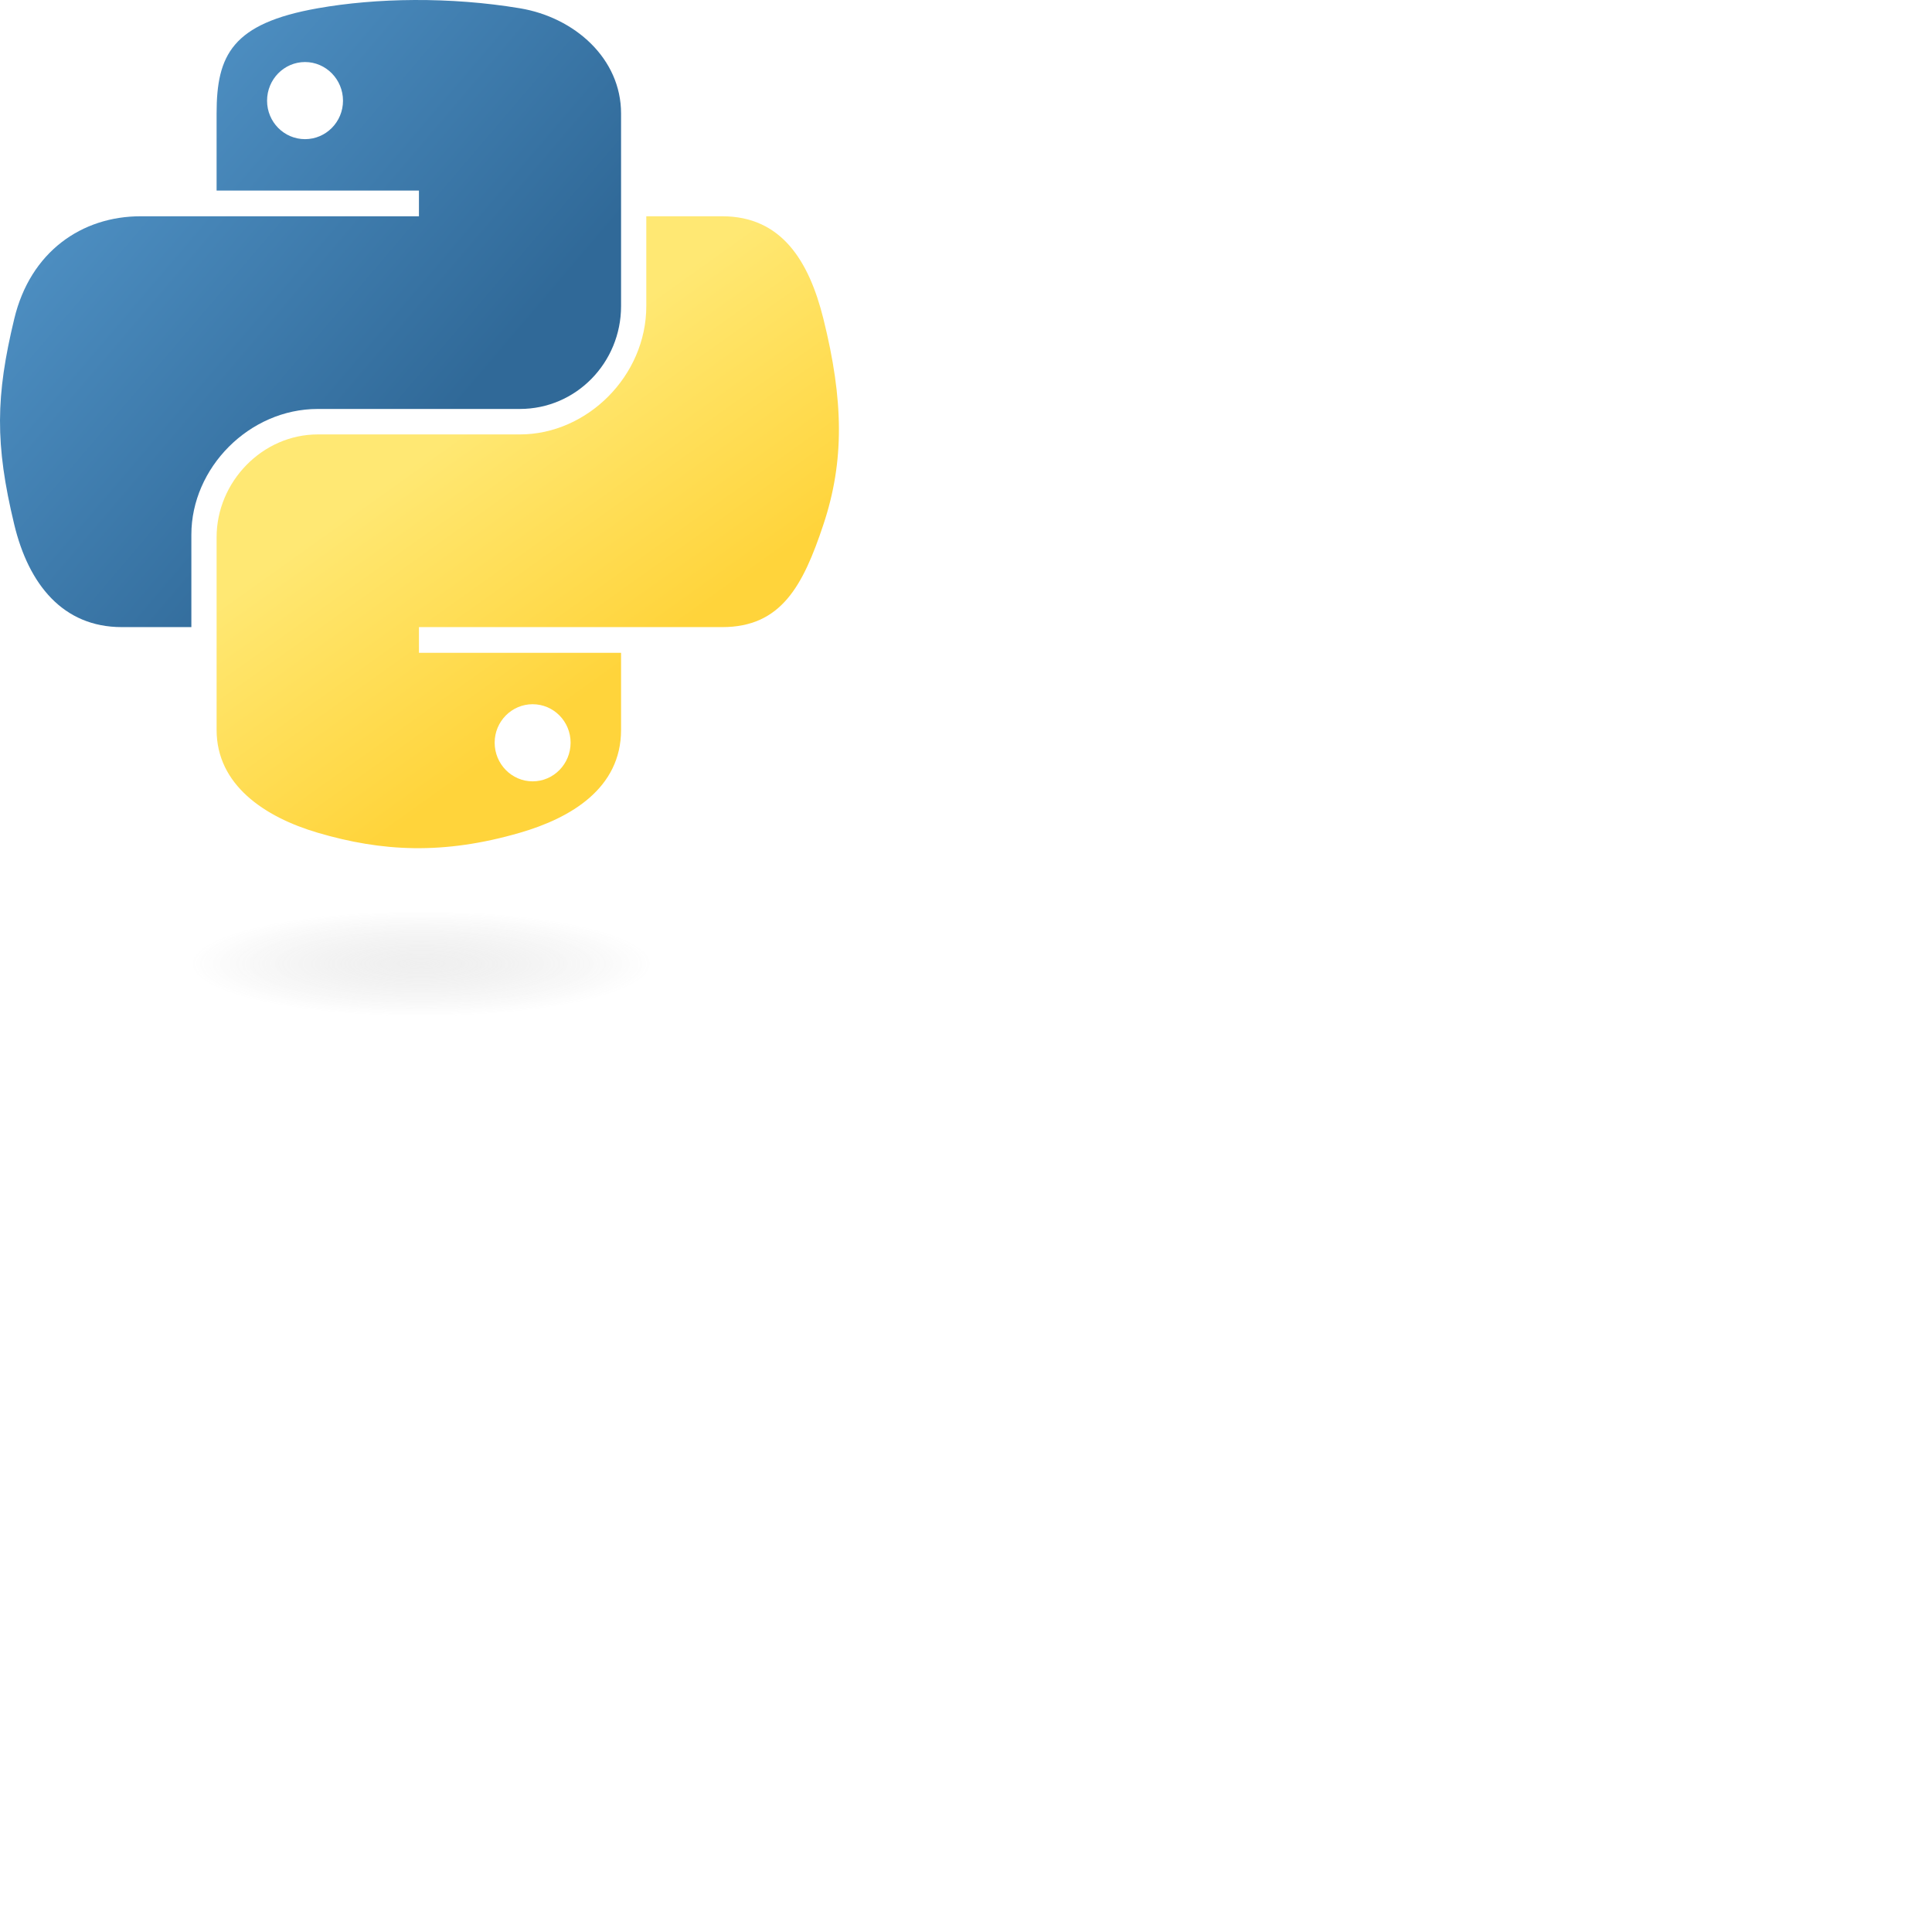
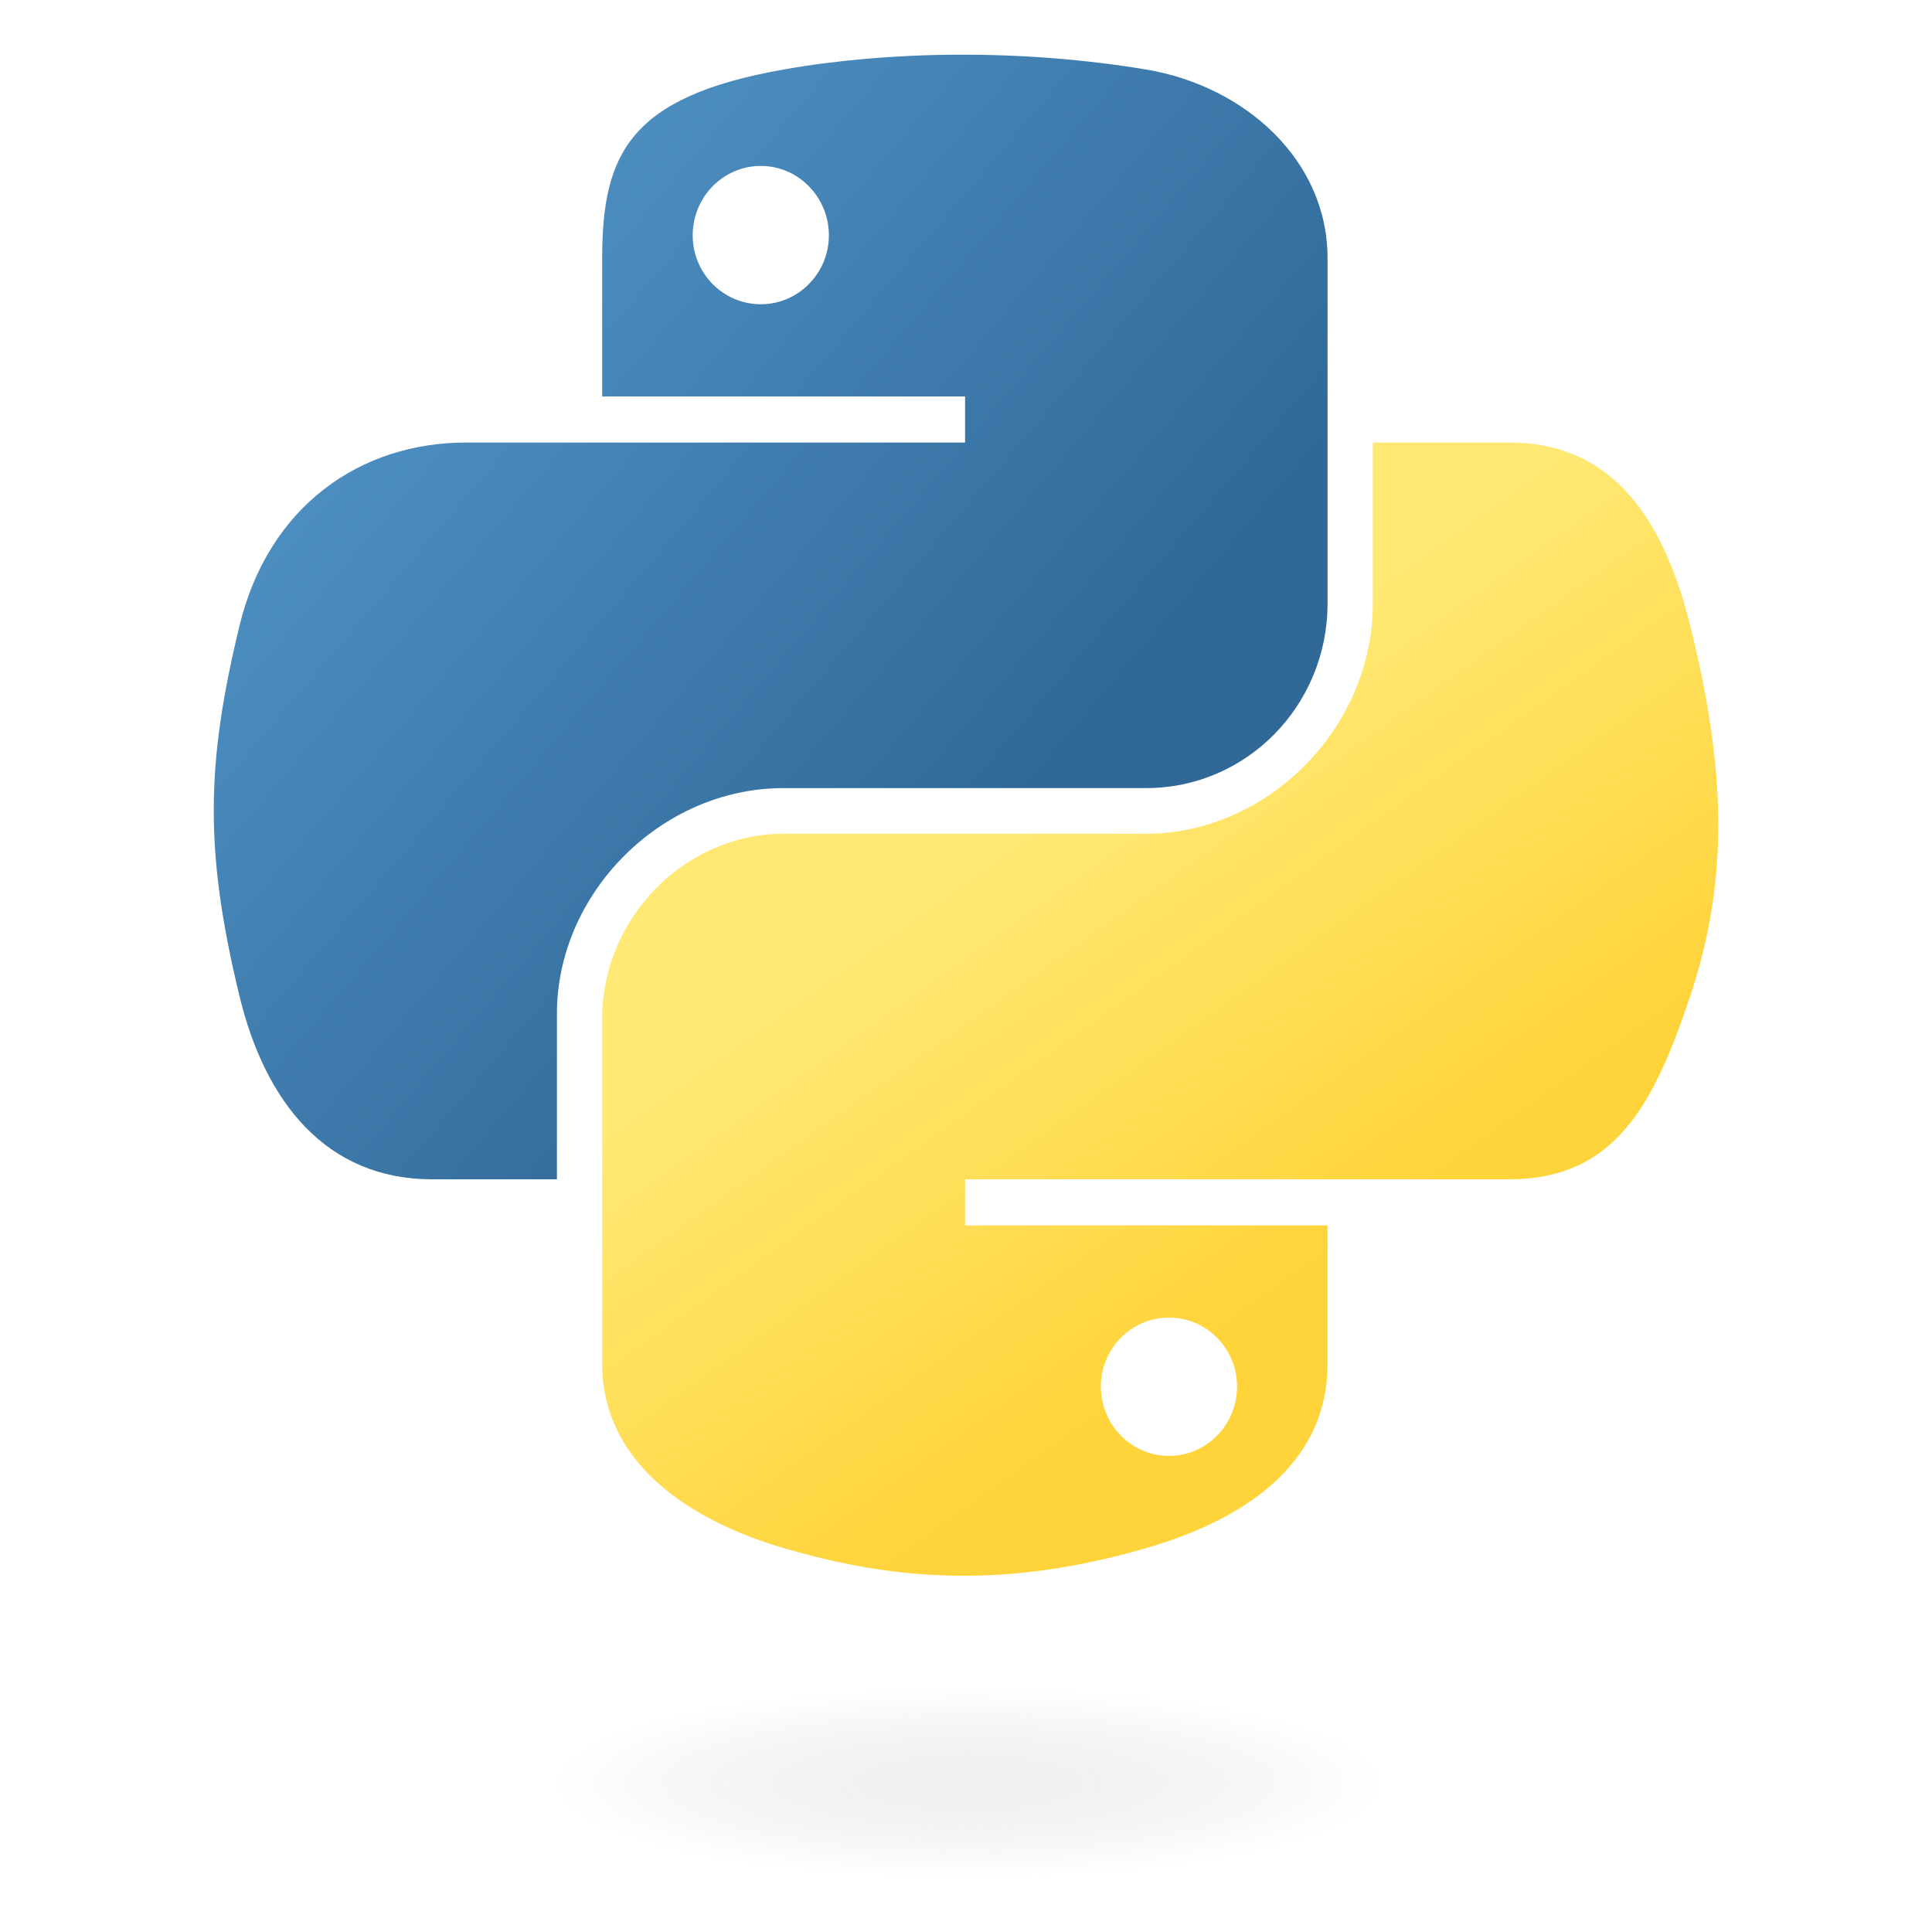
- <svg xmlns="http://www.w3.org/2000/svg" xmlns:xlink="http://www.w3.org/1999/xlink" version="1.0" id="svg2" width="256" height="256">
+ <svg xmlns="http://www.w3.org/2000/svg" xmlns:xlink="http://www.w3.org/1999/xlink" version="1.0" id="svg2" width="250" height="250" viewBox="-15.793 -4.04 142.748 142.748">
  <defs id="defs4">
    <linearGradient id="linearGradient2795">
      <stop style="stop-color:#b8b8b8;stop-opacity:0.498;" offset="0" id="stop2797" />
      <stop style="stop-color:#7f7f7f;stop-opacity:0;" offset="1" id="stop2799" />
    </linearGradient>
    <linearGradient id="linearGradient2787">
      <stop style="stop-color:#7f7f7f;stop-opacity:0.5;" offset="0" id="stop2789" />
      <stop style="stop-color:#7f7f7f;stop-opacity:0;" offset="1" id="stop2791" />
    </linearGradient>
    <linearGradient id="linearGradient3676">
      <stop style="stop-color:#b2b2b2;stop-opacity:0.5;" offset="0" id="stop3678" />
      <stop style="stop-color:#b3b3b3;stop-opacity:0;" offset="1" id="stop3680" />
    </linearGradient>
    <linearGradient id="linearGradient3236">
      <stop style="stop-color:#f4f4f4;stop-opacity:1" offset="0" id="stop3244" />
      <stop style="stop-color:white;stop-opacity:1" offset="1" id="stop3240" />
    </linearGradient>
    <linearGradient id="linearGradient4671">
      <stop style="stop-color:#ffd43b;stop-opacity:1;" offset="0" id="stop4673" />
      <stop style="stop-color:#ffe873;stop-opacity:1" offset="1" id="stop4675" />
    </linearGradient>
    <linearGradient id="linearGradient4689">
      <stop style="stop-color:#5a9fd4;stop-opacity:1;" offset="0" id="stop4691" />
      <stop style="stop-color:#306998;stop-opacity:1;" offset="1" id="stop4693" />
    </linearGradient>
    <linearGradient x1="224.24" y1="144.757" x2="-65.309" y2="144.757" id="linearGradient2987" xlink:href="#linearGradient4671" gradientUnits="userSpaceOnUse" gradientTransform="translate(100.2702,99.61116)" />
    <linearGradient x1="172.942" y1="77.476" x2="26.67" y2="76.313" id="linearGradient2990" xlink:href="#linearGradient4689" gradientUnits="userSpaceOnUse" gradientTransform="translate(100.2702,99.61116)" />
    <linearGradient xlink:href="#linearGradient4689" id="linearGradient2587" gradientUnits="userSpaceOnUse" gradientTransform="translate(100.2702,99.61116)" x1="172.942" y1="77.476" x2="26.67" y2="76.313" />
    <linearGradient xlink:href="#linearGradient4671" id="linearGradient2589" gradientUnits="userSpaceOnUse" gradientTransform="translate(100.2702,99.61116)" x1="224.24" y1="144.757" x2="-65.309" y2="144.757" />
    <linearGradient xlink:href="#linearGradient4689" id="linearGradient2248" gradientUnits="userSpaceOnUse" gradientTransform="translate(100.2702,99.61116)" x1="172.942" y1="77.476" x2="26.67" y2="76.313" />
    <linearGradient xlink:href="#linearGradient4671" id="linearGradient2250" gradientUnits="userSpaceOnUse" gradientTransform="translate(100.2702,99.61116)" x1="224.24" y1="144.757" x2="-65.309" y2="144.757" />
    <linearGradient xlink:href="#linearGradient4671" id="linearGradient2255" gradientUnits="userSpaceOnUse" gradientTransform="matrix(0.562541,0,0,0.567972,-11.5974,-7.60954)" x1="224.24" y1="144.757" x2="-65.309" y2="144.757" />
    <linearGradient xlink:href="#linearGradient4689" id="linearGradient2258" gradientUnits="userSpaceOnUse" gradientTransform="matrix(0.562541,0,0,0.567972,-11.5974,-7.60954)" x1="172.942" y1="76.176" x2="26.67" y2="76.313" />
    <radialGradient xlink:href="#linearGradient2795" id="radialGradient2801" cx="61.519" cy="132.286" fx="61.519" fy="132.286" r="29.037" gradientTransform="matrix(1,0,0,0.177966,0,108.7434)" gradientUnits="userSpaceOnUse" />
    <linearGradient xlink:href="#linearGradient4671" id="linearGradient1475" gradientUnits="userSpaceOnUse" gradientTransform="matrix(0.562541,0,0,0.567972,-14.99112,-11.70237)" x1="150.961" y1="192.352" x2="112.031" y2="137.273" />
    <linearGradient xlink:href="#linearGradient4689" id="linearGradient1478" gradientUnits="userSpaceOnUse" gradientTransform="matrix(0.562541,0,0,0.567972,-14.99112,-11.70237)" x1="26.649" y1="20.604" x2="135.665" y2="114.398" />
    <radialGradient xlink:href="#linearGradient2795" id="radialGradient1480" gradientUnits="userSpaceOnUse" gradientTransform="matrix(1.7490565e-8,-0.239947,1.054668,3.7915457e-7,-83.7008,142.462)" cx="61.519" cy="132.286" fx="61.519" fy="132.286" r="29.037" />
  </defs>
  <path style="fill:url(#linearGradient1478);fill-opacity:1" d="M 54.919,9.1927421e-4 C 50.335,0.022 45.958,0.413 42.106,1.095 30.76,3.099 28.7,7.295 28.7,15.032 v 10.219 h 26.812 v 3.406 h -26.812 -10.062 c -7.792,0 -14.616,4.684 -16.75,13.594 -2.462,10.213 -2.571,16.586 0,27.25 1.906,7.938 6.458,13.594 14.25,13.594 h 9.219 v -12.25 c 0,-8.85 7.657,-16.656 16.75,-16.656 h 26.781 c 7.455,0 13.406,-6.138 13.406,-13.625 v -25.531 c 0,-7.266 -6.13,-12.725 -13.406,-13.937 C 64.282,0.328 59.502,-0.02 54.919,9.1927421e-4 Z m -14.5,8.219 c 2.77,0 5.031,2.299 5.031,5.125 -2e-6,2.816 -2.262,5.094 -5.031,5.094 -2.779,-1e-6 -5.031,-2.277 -5.031,-5.094 -10e-7,-2.826 2.252,-5.125 5.031,-5.125 z" id="path1948" />
  <path style="fill:url(#linearGradient1475);fill-opacity:1" d="m 85.638,28.657 v 11.906 c 0,9.231 -7.826,17 -16.75,17 h -26.781 c -7.336,0 -13.406,6.278 -13.406,13.625 v 25.531 c 0,7.266 6.319,11.54 13.406,13.625 8.487,2.496 16.626,2.947 26.781,0 6.75,-1.954 13.406,-5.888 13.406,-13.625 V 86.501 h -26.781 v -3.406 h 26.781 13.406 c 7.792,0 10.696,-5.435 13.406,-13.594 2.799,-8.399 2.68,-16.476 0,-27.25 -1.926,-7.757 -5.604,-13.594 -13.406,-13.594 z m -15.062,64.656 c 2.779,3e-6 5.031,2.277 5.031,5.094 -2e-6,2.826 -2.252,5.125 -5.031,5.125 -2.77,0 -5.031,-2.299 -5.031,-5.125 2e-6,-2.816 2.262,-5.094 5.031,-5.094 z" id="path1950" />
  <ellipse style="opacity:0.444;fill:url(#radialGradient1480);fill-opacity:1;fill-rule:nonzero;stroke:none;stroke-width:15.417;stroke-miterlimit:4;stroke-dasharray:none;stroke-opacity:1" id="path1894" cx="55.817" cy="127.701" rx="35.931" ry="6.967" />
</svg>
